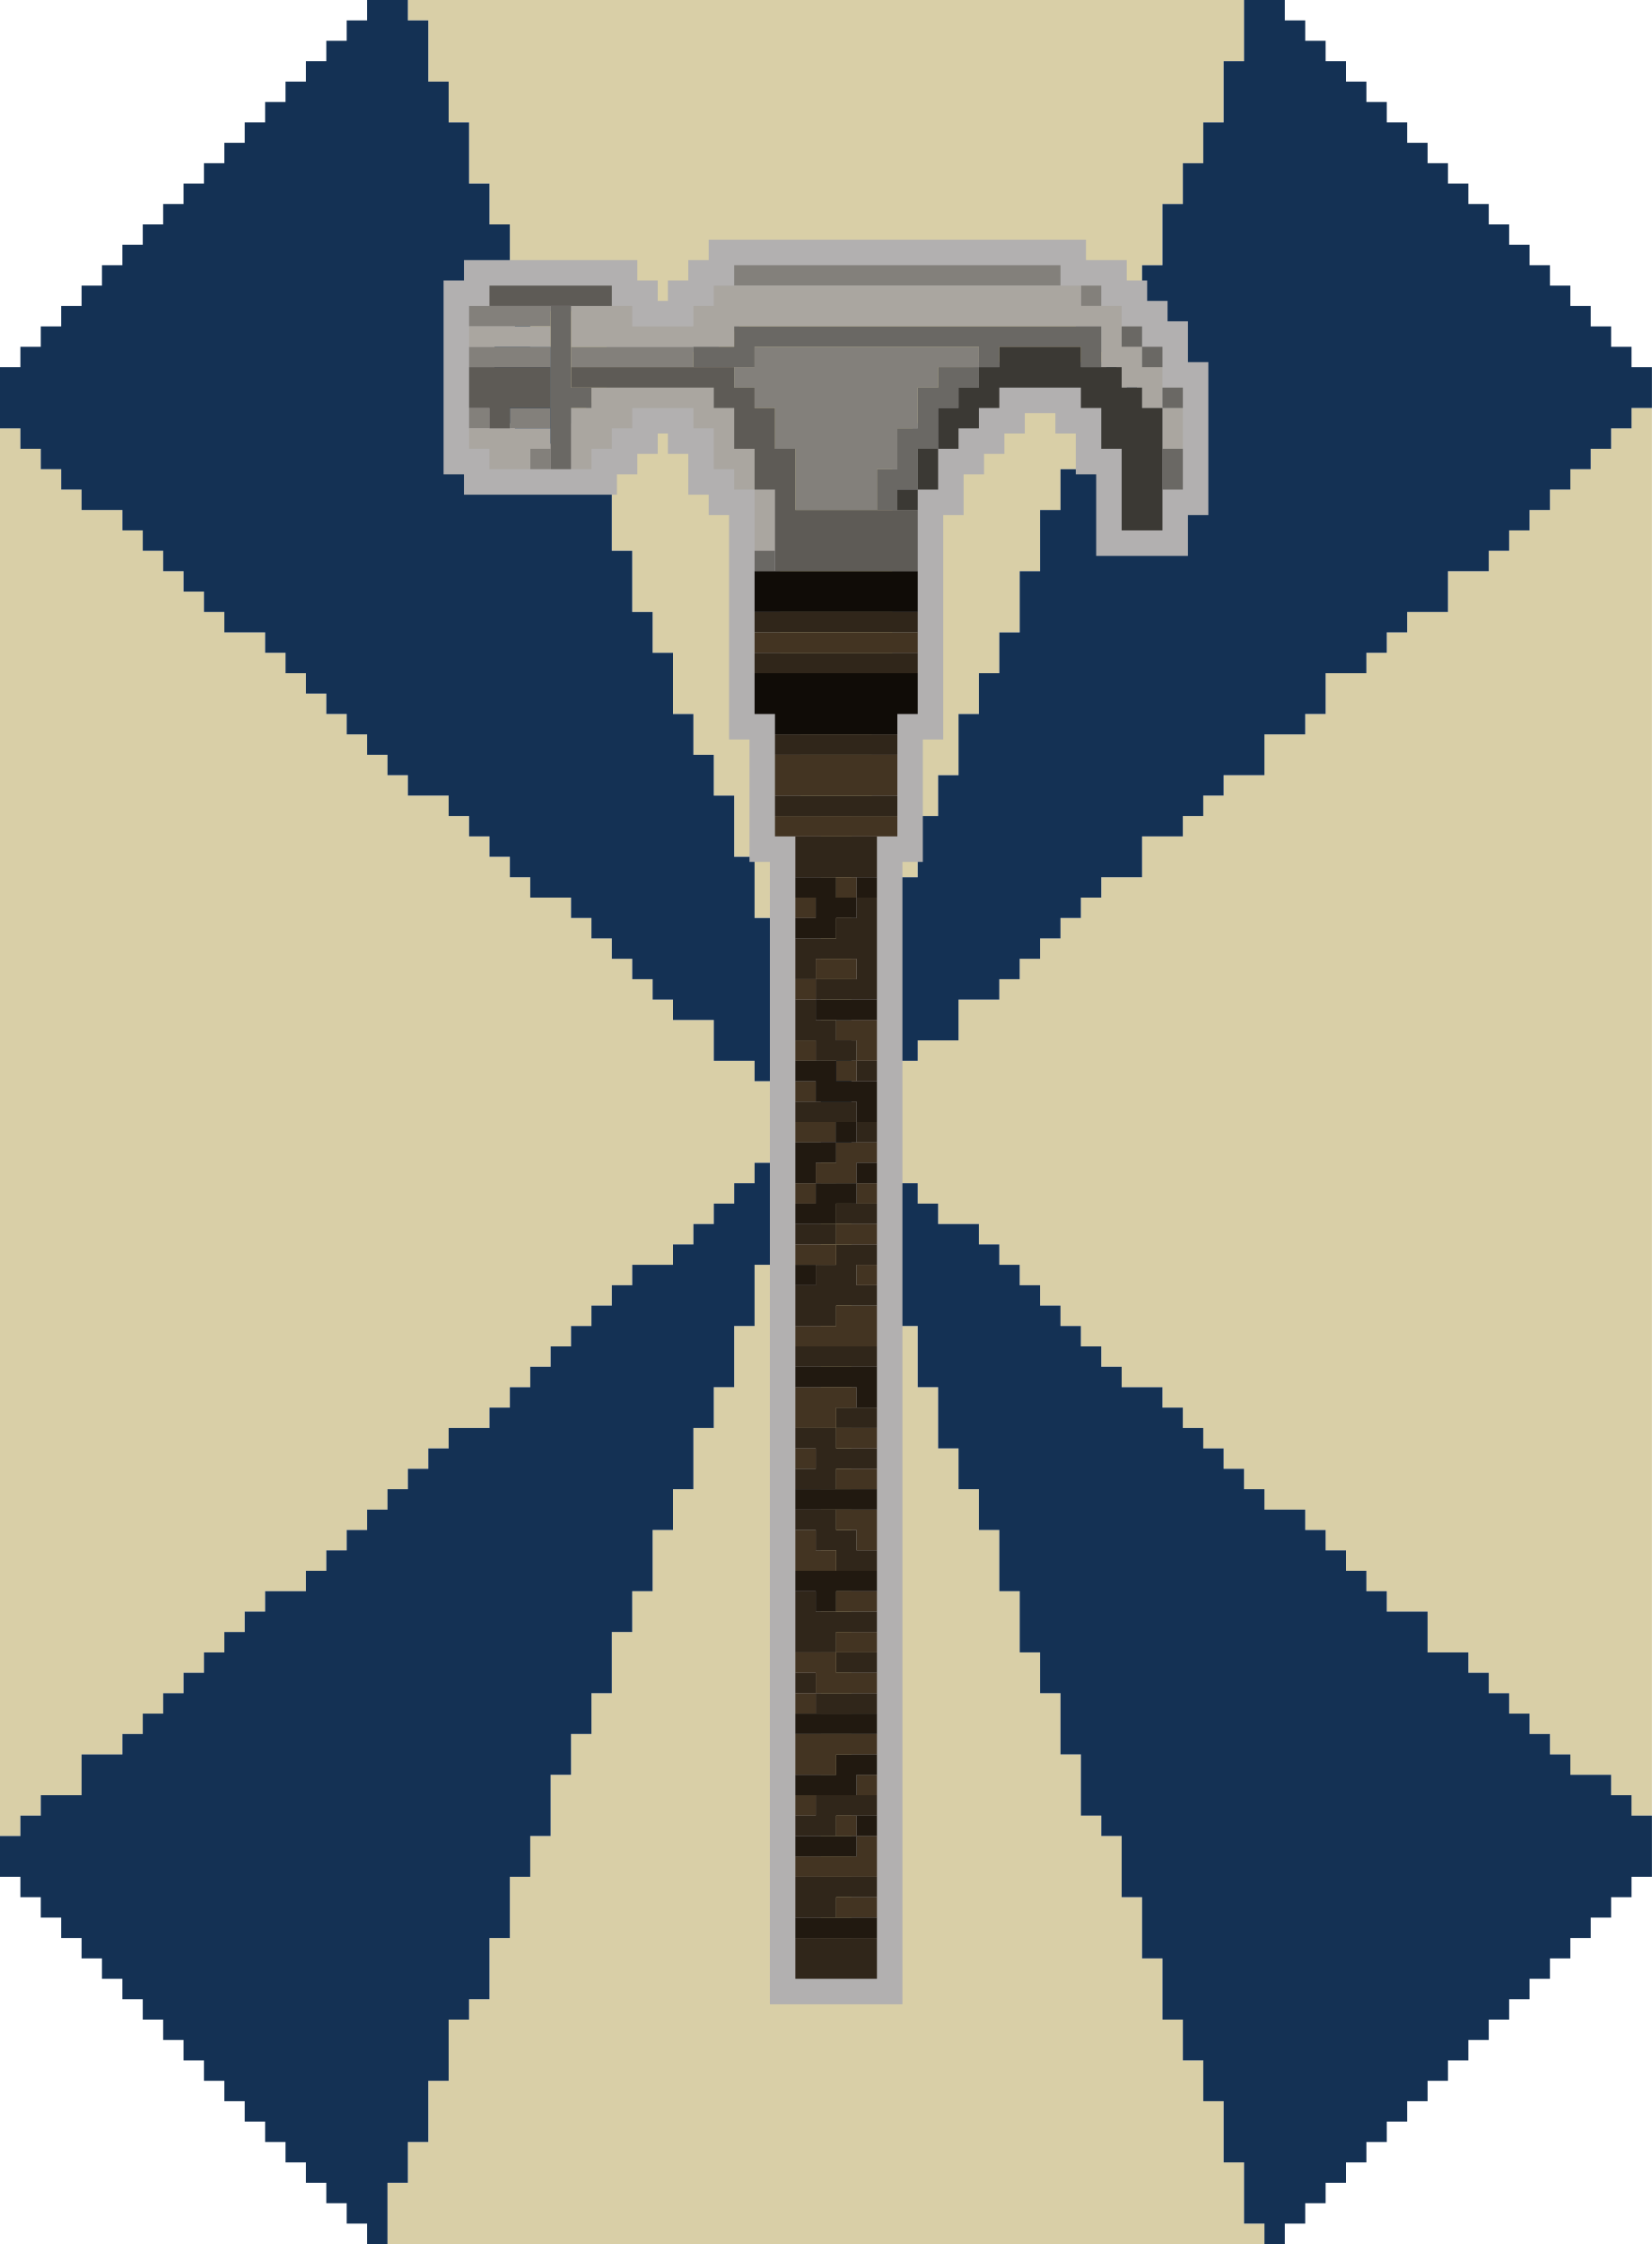
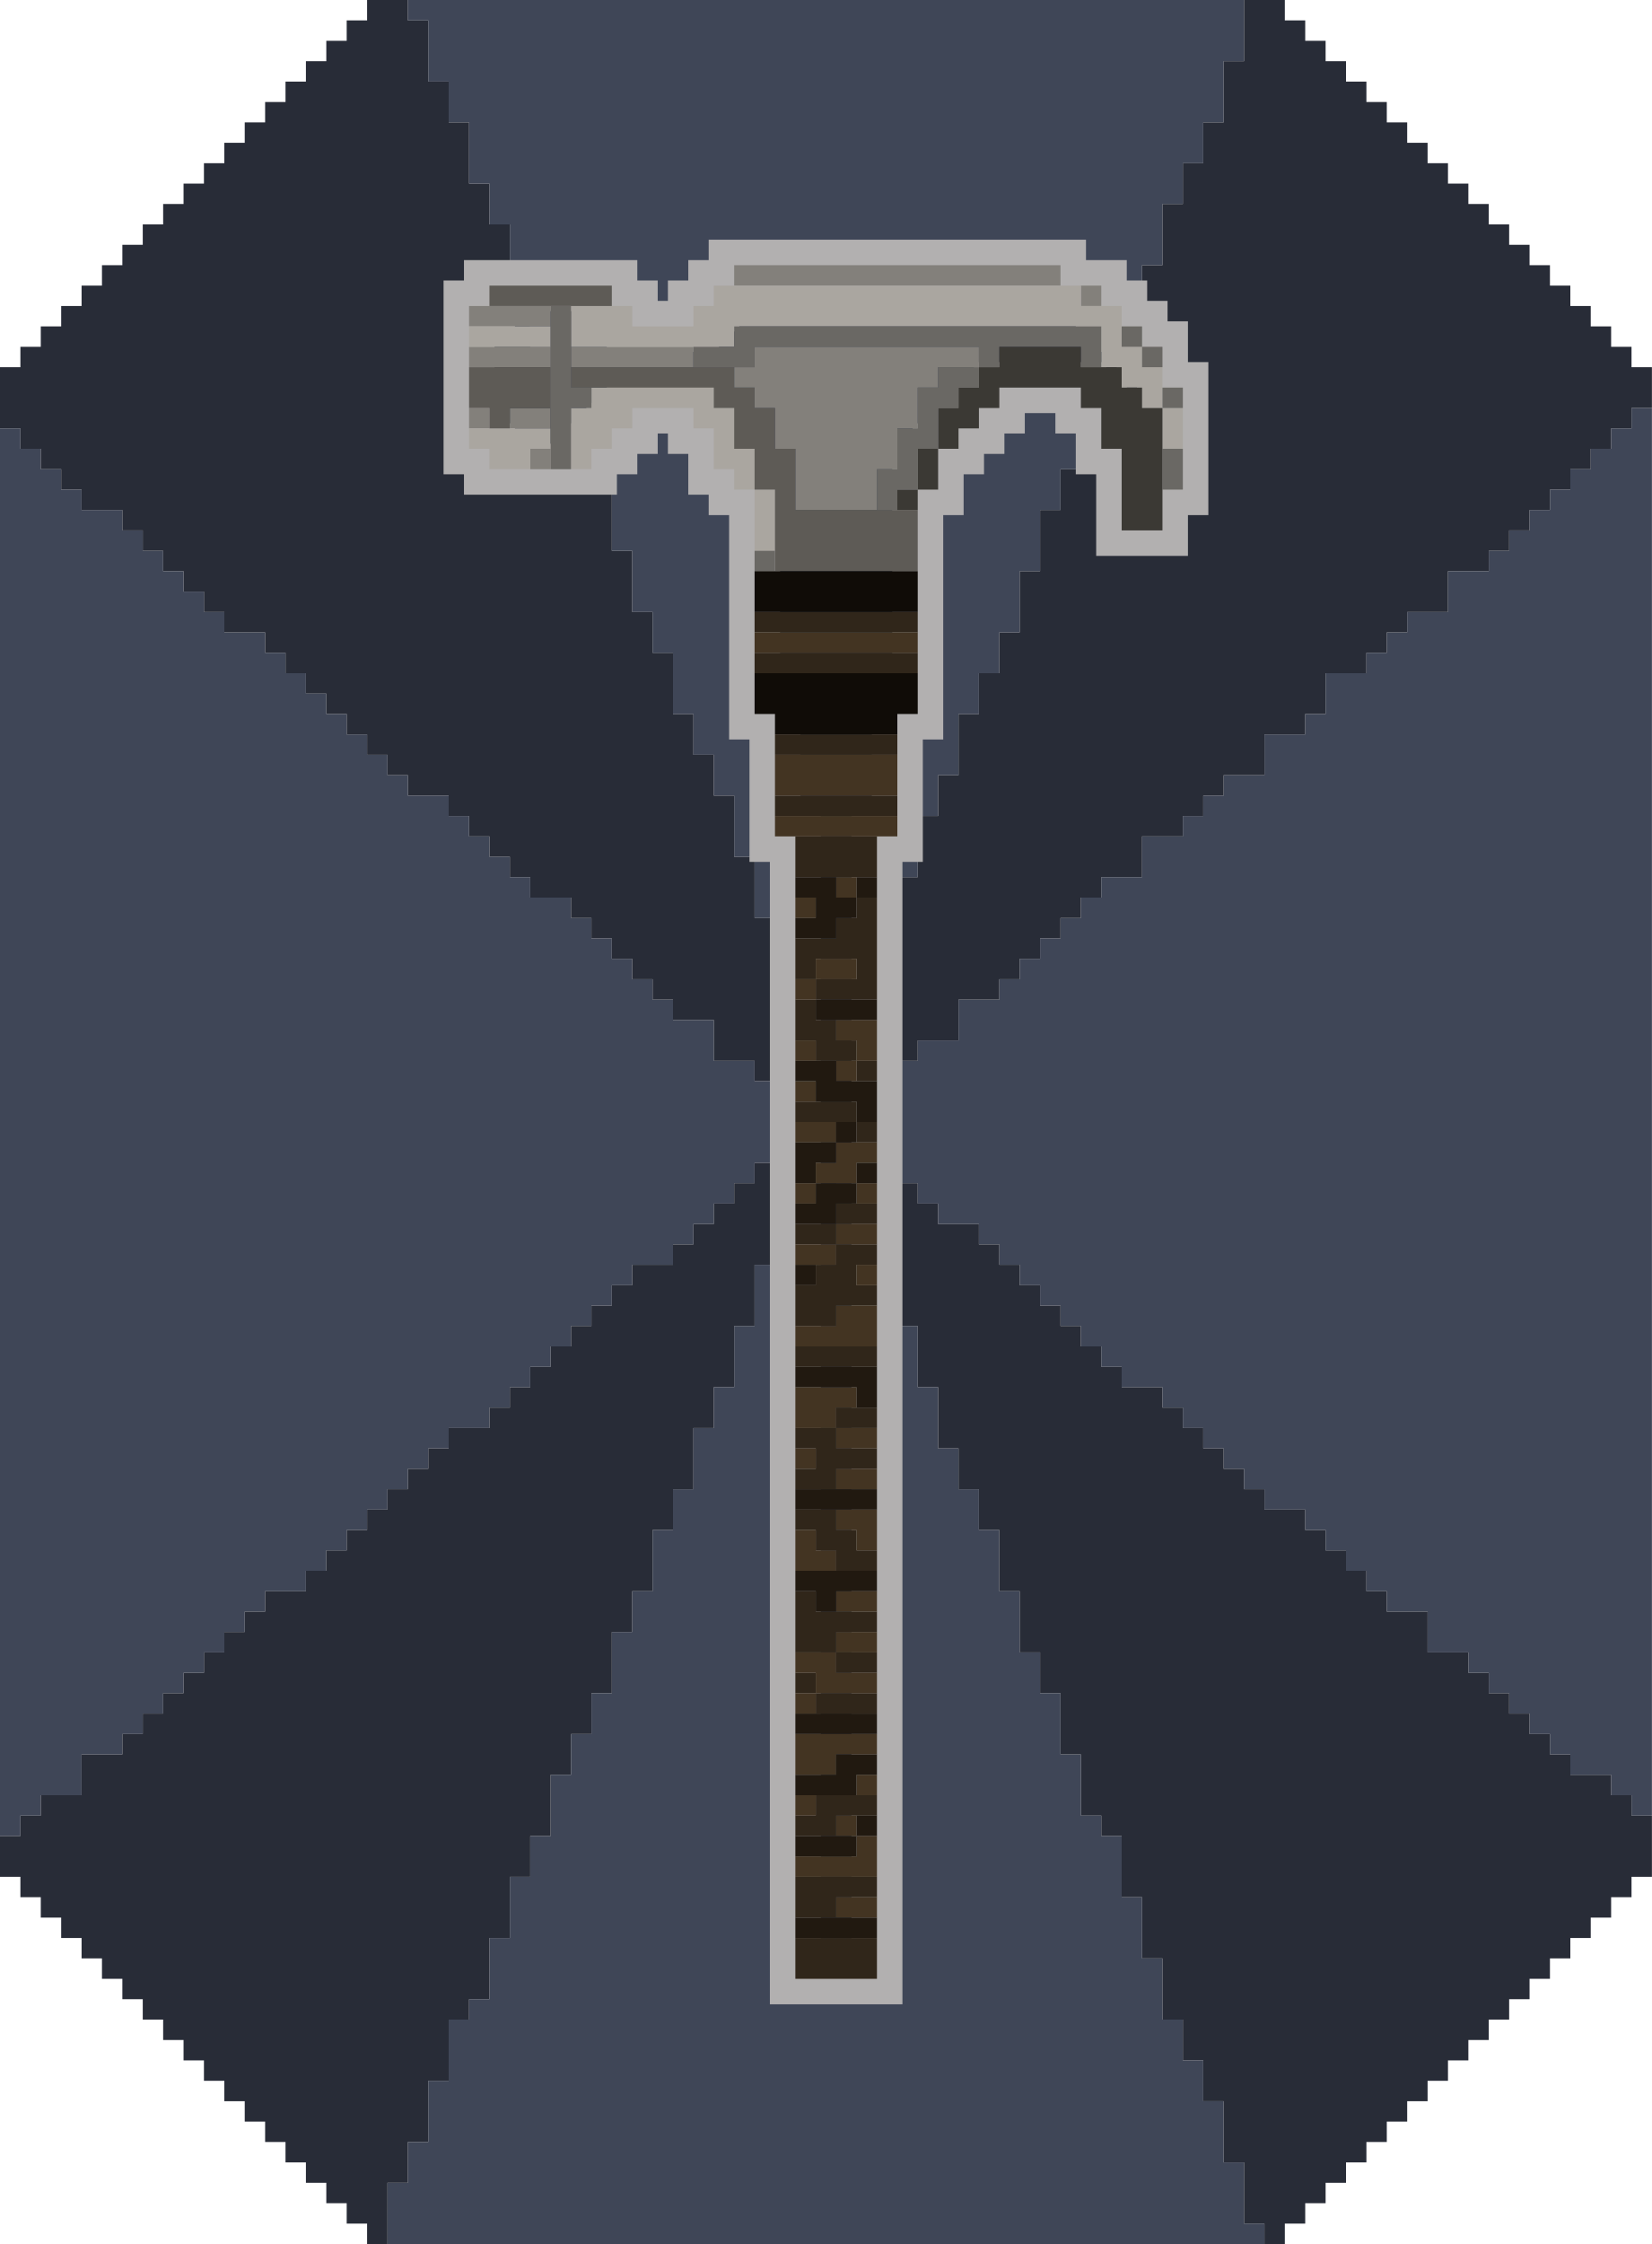
<svg xmlns="http://www.w3.org/2000/svg" preserveAspectRatio="none" overflow="visible" style="display: block;" width="81" height="110" viewBox="0 0 81 110" fill="none">
  <g id="DEÄER_ÃEKÄ°CÄ°">
    <g id="Group 293">
-       <path id="color_c5e0eb_1" fill-rule="evenodd" clip-rule="evenodd" d="M20 0H61V3H60V6H59V8H58V10H57V13H56V15H55V18H54V21H53V23H52V25H51V28H50V31H49V33H48V35H47V38H46V40H45V43H44V45H43V47H42V50H41V52H40V50H39V47H38V45H37V42H36V39H35V37H34V35H33V32H32V30H31V27H30V24H29V21H28V20H27V17H26V14H25V11H24V9H23V6H22V4H21V1H20V0ZM80 20H81V89H80V88H79V87H77V86H76V85H75V84H74V83H73V82H72V81H70V79H68V78H67V77H66V76H65V75H64V74H62V73H61V72H60V71H59V70H58V69H57V68H55V67H54V66H53V65H52V64H51V63H50V62H49V61H48V60H46V59H45V58H44V57H43V56H42V54H43V53H44V52H45V51H47V49H49V48H50V47H51V46H52V45H53V44H54V43H56V41H58V40H59V39H60V38H62V36H64V35H65V33H67V32H68V31H69V30H71V28H73V27H74V26H75V25H76V24H77V23H78V22H79V21H80V20ZM0 21H1V22H2V23H3V24H4V25H6V26H7V27H8V28H9V29H10V30H11V31H13V32H14V33H15V34H16V35H17V36H18V37H19V38H20V39H22V40H23V41H24V42H25V43H26V44H28V45H29V46H30V47H31V48H32V49H33V50H35V52H37V53H38V54H39V56H38V57H37V58H36V59H35V60H34V61H33V62H31V63H30V64H29V65H28V66H27V67H26V68H25V69H24V70H22V71H21V72H20V73H19V74H18V75H17V76H16V77H15V78H13V79H12V80H11V81H10V82H9V83H8V84H7V85H6V86H4V88H2V89H1V90H0V22V21ZM40 56H41V58H42V61H43V62H44V65H45V68H46V71H47V73H48V75H49V78H50V81H51V83H52V86H53V89H54V90H55V93H56V96H57V99H58V101H59V103H60V106H61V109H62V110H19V107H20V105H21V102H22V99H23V98H24V95H25V92H26V90H27V87H28V85H29V83H30V80H31V78H32V75H33V73H34V70H35V68H36V65H37V62H38V60H39V58H40V57V56Z" fill="#D9CFA7" />
-       <path id="color_ffffff_1" fill-rule="evenodd" clip-rule="evenodd" d="M18 0H20V1H21V4H22V6H23V9H24V11H25V14H26V17H27V20H28V21H29V24H30V27H31V30H32V32H33V35H34V37H35V39H36V42H37V45H38V47H39V50H40V52H41V50H42V47H43V45H44V43H45V40H46V38H47V35H48V33H49V31H50V28H51V25H52V23H53V21H54V18H55V15H56V13H57V10H58V8H59V6H60V3H61V0H63V1H64V2H65V3H66V4H67V5H68V6H69V7H70V8H71V9H72V10H73V11H74V12H75V13H76V14H77V15H78V16H79V17H80V18H81V20H80V21H79V22H78V23H77V24H76V25H75V26H74V27H73V28H71V30H69V31H68V32H67V33H65V35H64V36H62V38H60V39H59V40H58V41H56V43H54V44H53V45H52V46H51V47H50V48H49V49H47V51H45V52H44V53H43V54H42V56H43V57H44V58H45V59H46V60H48V61H49V62H50V63H51V64H52V65H53V66H54V67H55V68H57V69H58V70H59V71H60V72H61V73H62V74H64V75H65V76H66V77H67V78H68V79H70V81H72V82H73V83H74V84H75V85H76V86H77V87H79V88H80V89H81V92H80V93H79V94H78V95H77V96H76V97H75V98H74V99H73V100H72V101H71V102H70V103H69V104H68V105H67V106H66V107H65V108H64V109H63V110H62V109H61V106H60V103H59V101H58V99H57V96H56V93H55V90H54V89H53V86H52V83H51V81H50V78H49V75H48V73H47V71H46V68H45V65H44V62H43V61H42V58H41V56H40V58H39V60H38V62H37V65H36V68H35V70H34V73H33V75H32V78H31V80H30V83H29V85H28V87H27V90H26V92H25V95H24V98H23V99H22V102H21V105H20V107H19V110H18V109H17V108H16V107H15V106H14V105H13V104H12V103H11V102H10V101H9V100H8V99H7V98H6V97H5V96H4V95H3V94H2V93H1V92H0V90H1V89H2V88H4V86H6V85H7V84H8V83H9V82H10V81H11V80H12V79H13V78H15V77H16V76H17V75H18V74H19V73H20V72H21V71H22V70H24V69H25V68H26V67H27V66H28V65H29V64H30V63H31V62H33V61H34V60H35V59H36V58H37V57H38V56H39V54H38V53H37V52H35V50H33V49H32V48H31V47H30V46H29V45H28V44H26V43H25V42H24V41H23V40H22V39H20V38H19V37H18V36H17V35H16V34H15V33H14V32H13V31H11V30H10V29H9V28H8V27H7V26H6V25H4V24H3V23H2V22H1V21H0V18H1V17H2V16H3V15H4V14H5V13H6V12H7V11H8V10H9V9H10V8H11V7H12V6H13V5H14V4H15V3H16V2H17V1H18V0Z" fill="#143154" />
+       <path id="color_c5e0eb_1" fill-rule="evenodd" clip-rule="evenodd" d="M20 0H61V3H60V6H59V8H58V10H57V13H56V15H55V18H54V21H53V23H52V25H51V28H50V31H49V33H48V35H47V38H46V40H45V43H44V45H43V47H42V50H41V52H40V50H39V47H38V45H37V42H36V39H35V37H34V35H33V32H32V30H31V27H30V24H29V21H28V20H27V17H26V14H25V11H24V9H23V6H22V4H21V1H20V0ZM80 20H81V89H80V88H79V87H77V86H76V85H75V84H74V83H73V82H72V81H70V79H68V78H67V77H66V76H65V75H64V74H62V73H61V72H60V71H59V70H58V69H57V68H55V67H54V66H53V65H52V64H51V63H50V62H49V61H48V60H46V59H45V58H44V57H43V56H42V54H43V53H44V52H45V51H47V49H49V48H50V47H51V46H52V45H53V44H54V43H56V41H58V40H59V39H60V38H62V36H64V35H65V33H67V32H68V31H69V30H71V28H73V27H74V26H75V25H76V24H77V23H78V22H79V21H80V20ZM0 21H1V22H2V23H3V24H4V25H6V26H7V27H8V28H9V29H10V30H11V31H13V32H14V33H15V34H16V35H17V36H18V37H19V38H20V39H22V40H23V41H24V42H25V43H26V44H28V45H29V46H30V47H31V48H32V49H33V50H35V52H37V53H38V54H39V56H38V57H37V58H36V59H35V60H34V61H33V62H31V63H30V64H29V65H28V66H27V67H26V68H25V69H24V70H22V71H21V72H20V73H19V74H18V75H17V76H16V77H15V78H13V79H12V80H11V81H10V82H9V83H8V84H7V85H6V86H4V88H2V89H1V90H0V22V21ZM40 56H41V58H42V61H43V62H44V65H45V68H46V71H47V73H48V75H49V78H50V81H51V83H52V86H53V89H54V90H55V93H56V96H57V99H58V101H59V103H60V106H61V109H62V110H19V107H20V105H21V102H22V99H23V98H24V95H25V92H26V90H27V87H28V85H29V83H30V80H31V78H32V75H33V73H34V70H35V68H36V65H37V62H38V60H39V58H40V57V56Z" fill="#3F4657" />
+       <path id="color_ffffff_1" fill-rule="evenodd" clip-rule="evenodd" d="M18 0H20V1H21V4H22V6H23V9H24V11H25V14H26V17H27V20H28V21H29V24H30V27H31V30H32V32H33V35H34V37H35V39H36V42H37V45H38V47H39V50H40V52H41V50H42V47H43V45H44V43H45V40H46V38H47V35H48V33H49V31H50V28H51V25H52V23H53V21H54V18H55V15H56V13H57V10H58V8H59V6H60V3H61V0H63V1H64V2H65V3H66V4H67V5H68V6H69V7H70V8H71V9H72V10H73V11H74V12H75V13H76V14H77V15H78V16H79V17H80V18H81V20H80V21H79V22H78V23H77V24H76V25H75V26H74V27H73V28H71V30H69V31H68V32H67V33H65V35H64V36H62V38H60V39H59V40H58V41H56V43H54V44H53V45H52V46H51V47H50V48H49V49H47V51H45V52H44V53H43V54H42V56H43V57H44V58H45V59H46V60H48V61H49V62H50V63H51V64H52V65H53V66H54V67H55V68H57V69H58V70H59V71H60V72H61V73H62V74H64V75H65V76H66V77H67V78H68V79H70V81H72V82H73V83H74V84H75V85H76V86H77V87H79V88H80V89H81V92H80V93H79V94H78V95H77V96H76V97H75V98H74V99H73V100H72V101H71V102H70V103H69V104H68V105H67V106H66V107H65V108H64V109H63V110H62V109H61V106H60V103H59V101H58V99H57V96H56V93H55V90H54V89H53V86H52V83H51V81H50V78H49V75H48V73H47V71H46V68H45V65H44V62H43V61H42V58H41V56H40V58H39V60H38V62H37V65H36V68H35V70H34V73H33V75H32V78H31V80H30V83H29V85H28V87H27V90H26V92H25V95H24V98H23V99H22V102H21V105H20V107H19V110H18V109H17V108H16V107H15V106H14V105H13V104H12V103H11V102H10V101H9V100H8V99H7V98H6V97H5V96H4V95H3V94H2V93H1V92H0V90H1V89H2V88H4V86H6V85H7V84H8V83H9V82H10V81H11V80H12V79H13V78H15V77H16V76H17V75H18V74H19V73H20V72H21V71H22V70H24V69H25V68H26V67H27V66H28V65H29V64H30V63H31V62H33V61H34V60H35V59H36V58H37V57H38V56H39V54H38V53H37V52H35V50H33V49H32V48H31V47H30V46H29V45H28V44H26V43H25V42H24V41H23V40H22V39H20V38H19V37H18V36H17V35H16V34H15V33H14V32H13V31H11V30H10V29H9V28H8V27H7V26H6V25H4V24H3V23H2V22H1V21H0V18H1V17H2V16H3V15H4V14H5V13H6V12H7V11H8V10H9V9H10V8H11V7H12V6H13V5H14V4H15V3H16V2H17V1H18V0Z" fill="#282C37" />
    </g>
    <path id="Union" d="M52 14H50.75V15.25H52V14ZM54 14H55.25V12.75H54V14ZM54 15H52.75V16.25H54V15ZM55 15H56.25V13.75H55V15ZM55 16H53.75V17.25H55V16ZM56 16H57.25V14.75H56V16ZM56 17H54.75V18.25H56V17ZM57 17H58.25V15.75H57V17ZM57 19H55.75V20.25H57V19ZM58 19H59.25V17.75H58V19ZM58 24V25.25H59.25V24H58ZM57 24V22.75H55.75V24H57ZM57 26V27.25H58.25V26H57ZM55 26H53.75V27.25H55V26ZM55 22H56.25V20.75H55V22ZM54 22H52.75V23.25H54V22ZM54 20H55.25V18.75H54V20ZM53 20H51.75V21.25H53V20ZM53 19H54.25V17.75H53V19ZM49 19V17.75H47.75V19H49ZM49 20V21.25H50.25V20H49ZM48 20V18.75H46.75V20H48ZM48 21V22.25H49.25V21H48ZM47 21V19.75H45.75V21H47ZM47 22V23.25H48.25V22H47ZM46 22V20.75H44.75V22H46ZM46 24V25.25H47.25V24H46ZM45 24V22.75H43.75V24H45ZM45 35V36.25H46.25V35H45ZM44 35V33.75H42.75V35H44ZM44 41V42.25H45.25V41H44ZM43 41V39.75H41.75V41H43ZM43 97V98.25H44.25V97H43ZM39 97H37.75V98.25H39V97ZM39 41H40.25V39.75H39V41ZM38 41H36.75V42.25H38V41ZM38 35H39.25V33.75H38V35ZM37 35H35.75V36.25H37V35ZM37 24H38.25V22.75H37V24ZM36 24H34.75V25.25H36V24ZM36 23H37.25V21.75H36V23ZM35 23H33.75V24.25H35V23ZM35 21H36.25V19.75H35V21ZM34 21H32.75V22.25H34V21ZM34 20H35.25V18.75H34V20ZM31 20V18.75H29.75V20H31ZM31 21V22.25H32.25V21H31ZM30 21V19.75H28.75V21H30ZM30 22V23.25H31.25V22H30ZM29 22V20.75H27.75V22H29ZM29 23V24.25H30.25V23H29ZM24 23H22.75V24.25H24V23ZM24 22H25.25V20.75H24V22ZM23 22H21.75V23.25H23V22ZM23 15V13.75H21.75V15H23ZM24 15V16.25H25.25V15H24ZM24 14V12.75H22.75V14H24ZM30 14H31.25V12.75H30V14ZM30 15H28.75V16.25H30V15ZM31 15H32.25V13.75H31V15ZM31 16H29.75V17.25H31V16ZM34 16V17.25H35.25V16H34ZM34 15V13.75H32.75V15H34ZM35 15V16.25H36.25V15H35ZM35 14V12.75H33.75V14H35ZM36 14V15.25H37.25V14H36ZM36 13V11.75H34.75V13H36ZM52 13H53.25V11.75H52V13ZM52 14V15.25H54V14V12.75H52V14ZM54 14H52.75V15H54H55.25V14H54ZM54 15V16.25H55V15V13.75H54V15ZM55 15H53.75V16H55H56.25V15H55ZM55 16V17.25H56V16V14.75H55V16ZM56 16H54.75V17H56H57.25V16H56ZM56 17V18.25H57V17V15.75H56V17ZM57 17H55.75V19H57H58.25V17H57ZM57 19V20.25H58V19V17.75H57V19ZM58 19H56.75V24H58H59.25V19H58ZM58 24V22.75H57V24V25.25H58V24ZM57 24H55.75V26H57H58.25V24H57ZM57 26V24.75H55V26V27.25H57V26ZM55 26H56.25V22H55H53.75V26H55ZM55 22V20.75H54V22V23.25H55V22ZM54 22H55.25V20H54H52.75V22H54ZM54 20V18.75H53V20V21.25H54V20ZM53 20H54.25V19H53H51.75V20H53ZM53 19V17.75H49V19V20.25H53V19ZM49 19H47.75V20H49H50.25V19H49ZM49 20V18.75H48V20V21.25H49V20ZM48 20H46.75V21H48H49.25V20H48ZM48 21V19.75H47V21V22.25H48V21ZM47 21H45.75V22H47H48.25V21H47ZM47 22V20.75H46V22V23.25H47V22ZM46 22H44.75V24H46H47.25V22H46ZM46 24V22.75H45V24V25.25H46V24ZM45 24H43.75V35H45H46.25V24H45ZM45 35V33.75H44V35V36.25H45V35ZM44 35H42.75V41H44H45.25V35H44ZM44 41V39.75H43V41V42.25H44V41ZM43 41H41.75V97H43H44.25V41H43ZM43 97V95.75H39V97V98.25H43V97ZM39 97H40.25V41H39H37.75V97H39ZM39 41V39.75H38V41V42.25H39V41ZM38 41H39.25V35H38H36.75V41H38ZM38 35V33.75H37V35V36.25H38V35ZM37 35H38.25V24H37H35.75V35H37ZM37 24V22.75H36V24V25.25H37V24ZM36 24H37.25V23H36H34.75V24H36ZM36 23V21.75H35V23V24.25H36V23ZM35 23H36.25V21H35H33.75V23H35ZM35 21V19.75H34V21V22.25H35V21ZM34 21H35.25V20H34H32.75V21H34ZM34 20V18.75H31V20V21.25H34V20ZM31 20H29.75V21H31H32.25V20H31ZM31 21V19.75H30V21V22.25H31V21ZM30 21H28.75V22H30H31.25V21H30ZM30 22V20.75H29V22V23.25H30V22ZM29 22H27.75V23H29H30.25V22H29ZM29 23V21.75H24V23V24.25H29V23ZM24 23H25.25V22H24H22.75V23H24ZM24 22V20.75H23V22V23.25H24V22ZM23 22H24.25V15H23H21.75V22H23ZM23 15V16.25H24V15V13.75H23V15ZM24 15H25.25V14H24H22.75V15H24ZM24 14V15.25H30V14V12.75H24V14ZM30 14H28.75V15H30H31.25V14H30ZM30 15V16.25H31V15V13.75H30V15ZM31 15H29.75V16H31H32.25V15H31ZM31 16V17.25H34V16V14.75H31V16ZM34 16H35.25V15H34H32.75V16H34ZM34 15V16.25H35V15V13.75H34V15ZM35 15H36.25V14H35H33.75V15H35ZM35 14V15.25H36V14V12.75H35V14ZM36 14H37.25V13H36H34.75V14H36ZM36 13V14.25H52V13V11.75H36V13ZM52 13H50.75V14H52H53.25V13H52Z" fill="#B2B0B0" />
    <g id="Denge_Ã§ekiÃ§(1) 1">
      <path id="color_30261a_1" fill-rule="evenodd" clip-rule="evenodd" d="M37 30H45V31H37V30ZM37 32H45V33H37V32ZM38 36H44V37H38V36ZM38 39H44V40H38V39ZM39 41H43V43H39V42V41ZM42 44H43V49H40V48H39V46H41V45H42V44ZM41 47H40V48H42V47H41ZM39 49H40V50H41V51H42V52H40V51H39V50V49ZM42 52H43V53H42V52ZM39 54H42V55H39V54ZM42 55H43V56H42V55ZM41 59H43V60H41V59ZM39 60H41V61H39V60ZM41 61H43V62H42V63H43V64H41V65H39V63H40V62H41V61ZM39 66H43V67H39V66ZM41 69H43V70H41V69ZM39 70H41V71H43V72H41V73H39V72H40V71H39V70ZM39 74H41V75H42V76H43V77H41V76H40V75H39V74ZM39 78H40V79H43V80H41V81H39V79V78ZM41 81H43V82H41V81ZM39 82H40V83H39V82ZM40 83H43V84H40V83ZM40 88H43V89H41V90H39V89H40V88ZM39 92H43V93H41V94H39V93V92ZM39 95H43V97H39V96V95Z" fill="#30261A" />
      <path id="color_433422_1" fill-rule="evenodd" clip-rule="evenodd" d="M37 31H45V32H37V31ZM38 37H44V39H38V38V37ZM38 40H44V41H38V40ZM41 43H42V44H41V43ZM39 44H40V45H39V44ZM40 47H42V48H40V47ZM39 48H40V49H39V48ZM41 50H43V52H42V51H41V50ZM39 51H40V52H39V51ZM41 52H42V53H41V52ZM39 53H40V54H39V53ZM39 55H41V56H39V55ZM41 56H43V57H42V58H40V57H41V56ZM39 58H40V59H39V58ZM42 58H43V59H42V58ZM41 60H43V61H41V60ZM39 61H41V62H39V61ZM42 62H43V63H42V62ZM41 64H43V66H39V65H41V64ZM39 68H42V69H41V70H39V69V68ZM41 70H43V71H41V70ZM39 71H40V72H39V71ZM41 72H43V73H41V72ZM41 74H43V76H42V75H41V74ZM39 75H40V76H41V77H39V76V75ZM41 78H43V79H41V78ZM41 80H43V81H41V80ZM39 81H41V82H43V83H40V82H39V81ZM39 83H40V84H39V83ZM39 85H43V86H41V87H39V86V85ZM42 87H43V88H42V87ZM39 88H40V89H39V88ZM41 89H42V90H41V89ZM42 90H43V92H39V91H42V90ZM41 93H43V94H41V93Z" fill="#433422" />
      <path id="color_83807b_1" fill-rule="evenodd" clip-rule="evenodd" d="M36 13H52V14H36V13ZM53 14H54V15H53V14ZM23 15H27V16H23V15ZM23 17H27V18H23V17ZM28 17H34V18H28V17ZM37 17H48V18H46V19H45V21H44V23H43V25H39V22H38V20H37V19H36V18H37V17ZM23 20H24V21H23V20ZM25 20H27V21H25V20ZM26 22H27V23H26V22Z" fill="#83807B" />
      <path id="color_aaa6a0_1" fill-rule="evenodd" clip-rule="evenodd" d="M35 14H53V15H55V17H56V18H57V20H56V19H55V18H54V16H36V17H28V15H31V16H34V15H35V14ZM23 16H27V17H23V16ZM29 19H35V20H36V22H37V24H36V23H35V21H34V20H31V21H30V22H29V23H28V20H29V19ZM57 20H58V22H57V21V20ZM23 21H27V22H26V23H24V22H23V21ZM37 24H38V27H37V25V24Z" fill="#AAA6A0" />
      <path id="color_211910_1" fill-rule="evenodd" clip-rule="evenodd" d="M39 43H41V44H42V43H43V44H42V45H41V46H39V45H40V44H39V43ZM40 49H43V50H40V49ZM39 52H41V53H43V55H42V54H40V53H39V52ZM41 55H42V56H41V55ZM39 56H41V57H40V58H39V57V56ZM42 57H43V58H42V57ZM40 58H42V59H41V60H39V59H40V58ZM39 62H40V63H39V62ZM39 67H43V69H42V68H39V67ZM39 73H43V74H39V73ZM39 77H43V78H41V79H40V78H39V77ZM39 84H43V85H39V84ZM41 86H43V87H42V88H39V87H41V86ZM42 89H43V90H42V89ZM39 90H42V91H39V90ZM39 94H43V95H39V94Z" fill="#211910" />
      <path id="color_5e5b56_1" fill-rule="evenodd" clip-rule="evenodd" d="M24 14H30V15H24V14ZM23 18H27V20H25V21H24V20H23V19V18ZM28 18H36V19H37V20H38V22H39V25H45V28H38V24H37V22H36V20H35V19H28V18Z" fill="#5E5B56" />
      <path id="color_6a6864_1" fill-rule="evenodd" clip-rule="evenodd" d="M27 15H28V19H29V20H28V23H27V16V15ZM36 16H54V18H53V17H49V18H48V17H37V18H34V17H36V16ZM55 16H56V17H55V16ZM56 17H57V18H56V17ZM46 18H48V19H47V20H46V22H45V24H44V25H43V23H44V21H45V19H46V18ZM57 19H58V20H57V19ZM57 22H58V24H57V23V22ZM37 27H38V28H37V27Z" fill="#6A6864" />
      <path id="color_100c07_1" fill-rule="evenodd" clip-rule="evenodd" d="M37 28H45V30H37V29V28ZM37 33H45V35H44V36H38V35H37V34V33Z" fill="#100C07" />
      <path id="color_3b3934_1" fill-rule="evenodd" clip-rule="evenodd" d="M49 17H53V18H55V19H56V20H57V26H55V22H54V20H53V19H49V20H48V21H47V22H46V20H47V19H48V18H49V17ZM45 22H46V24H45V23V22ZM44 24H45V25H44V24Z" fill="#3B3934" />
    </g>
  </g>
</svg>
